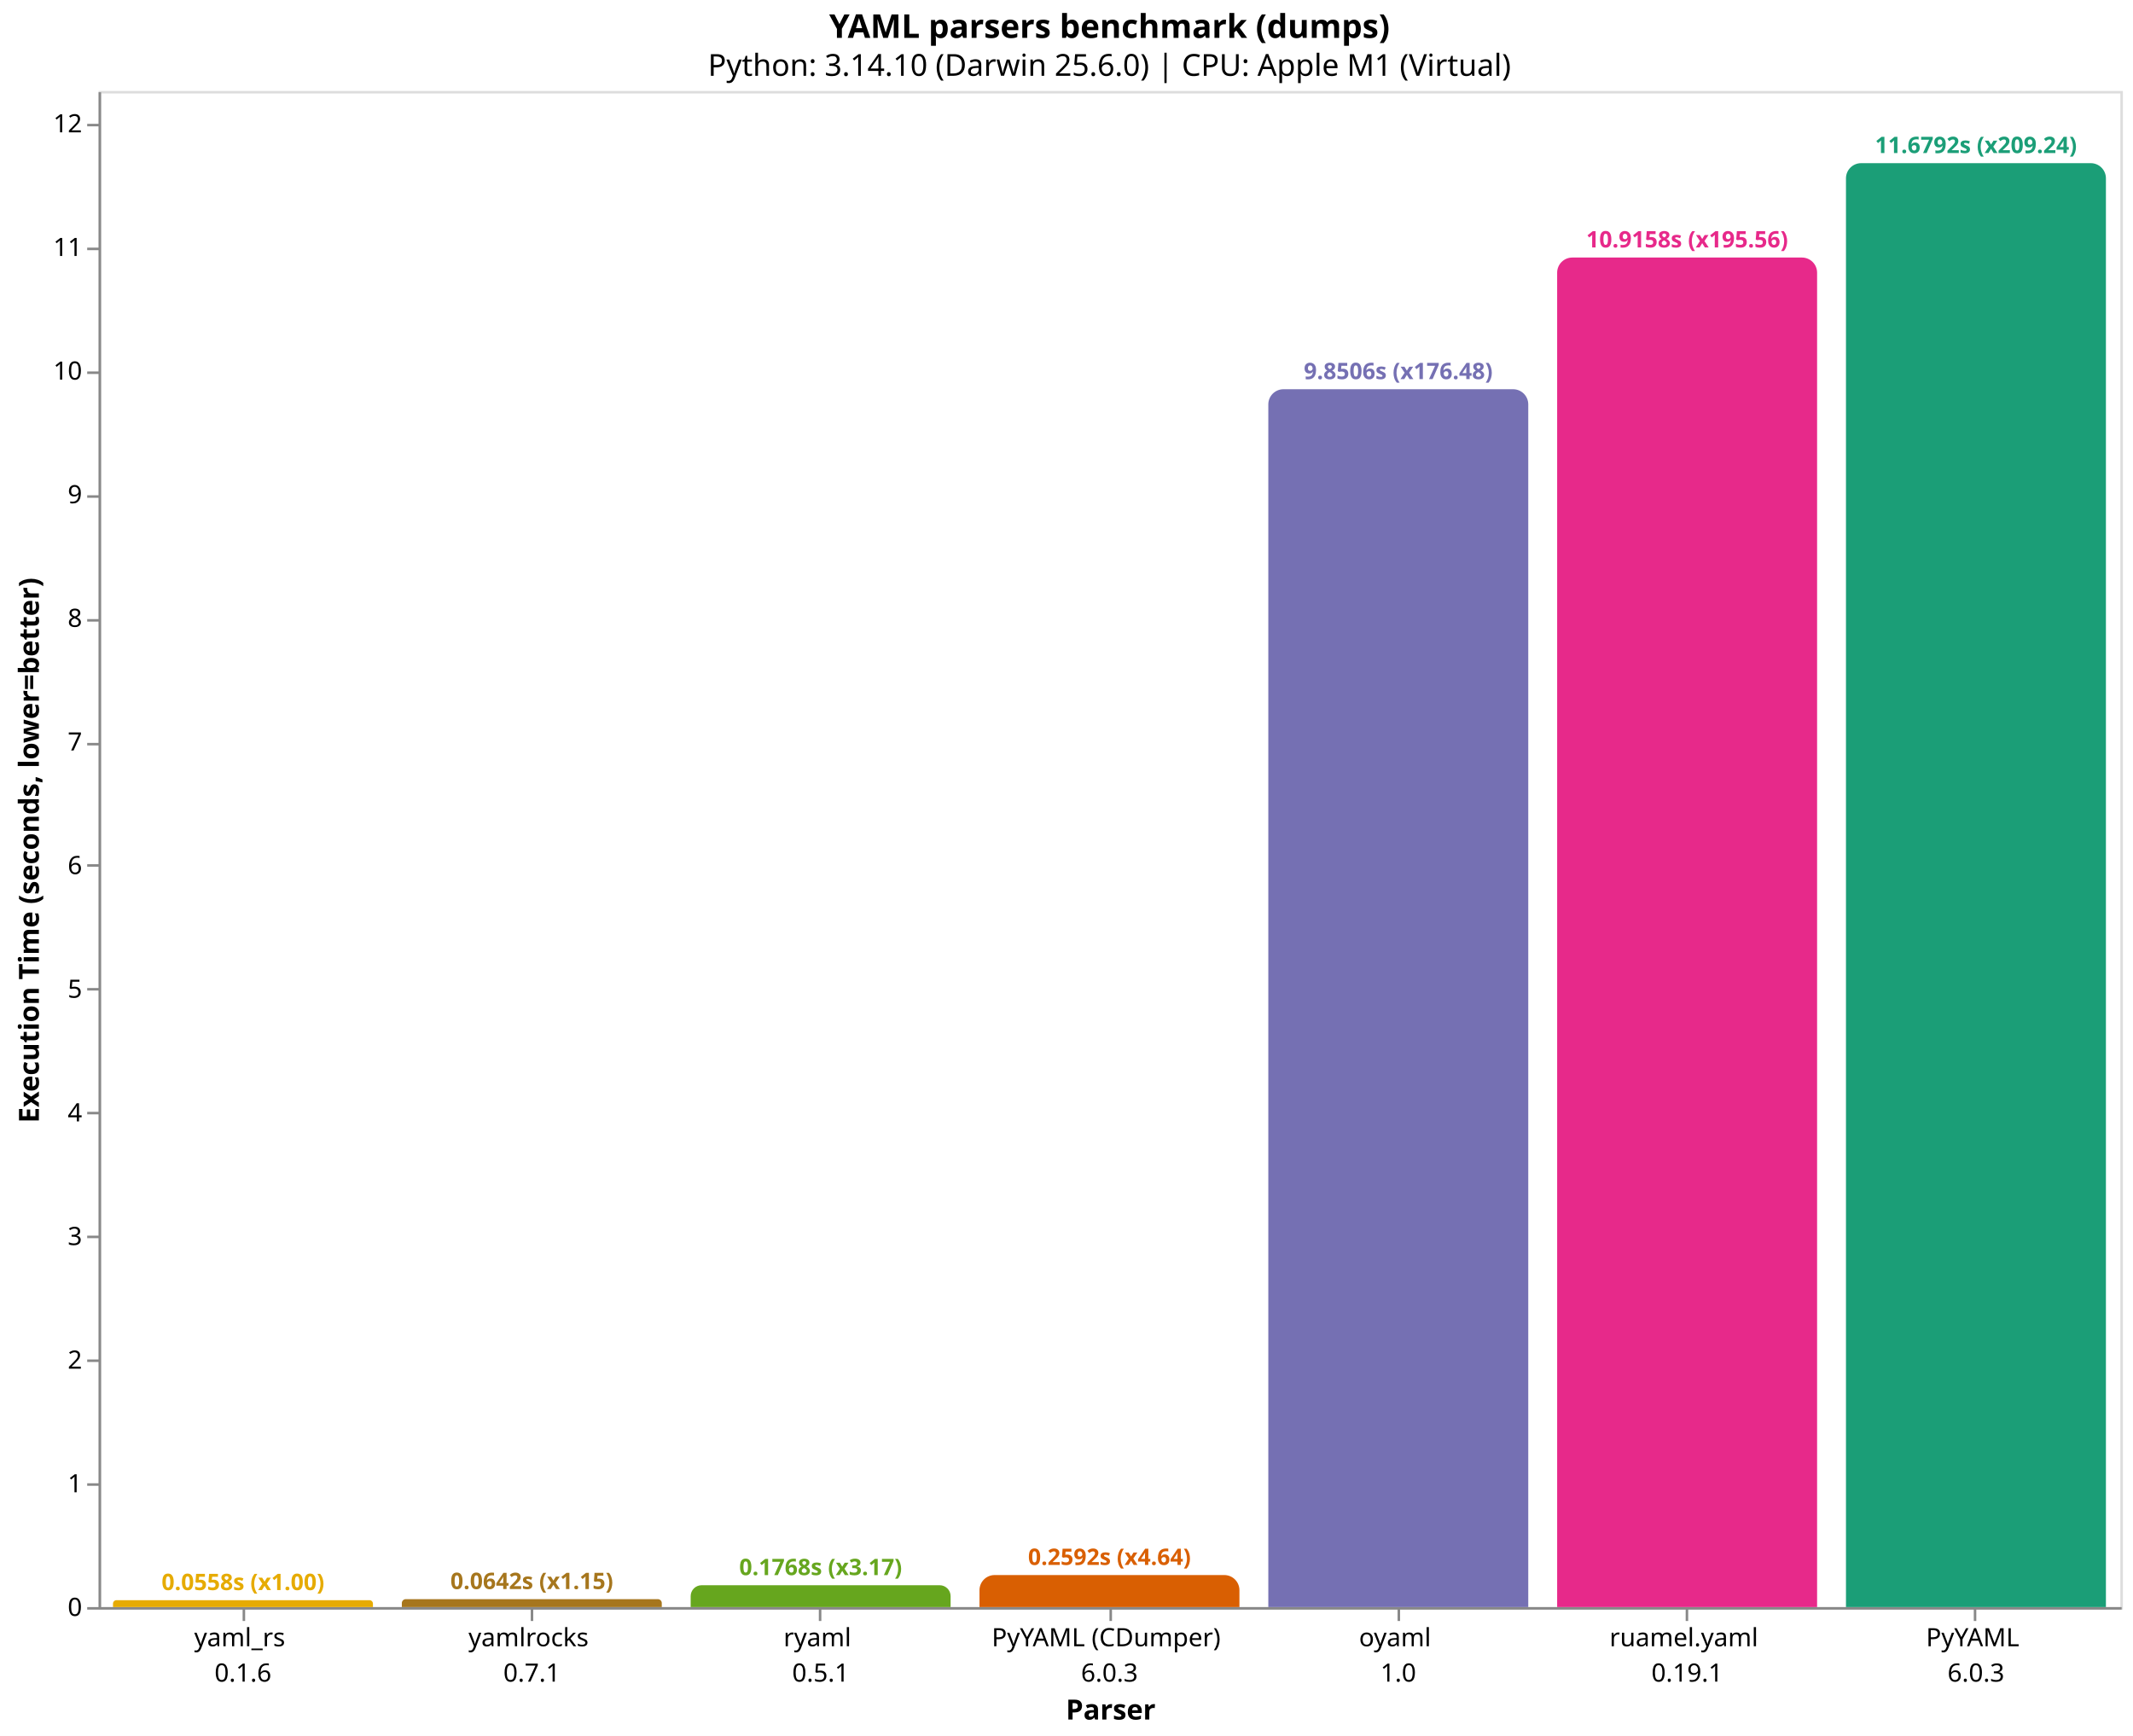
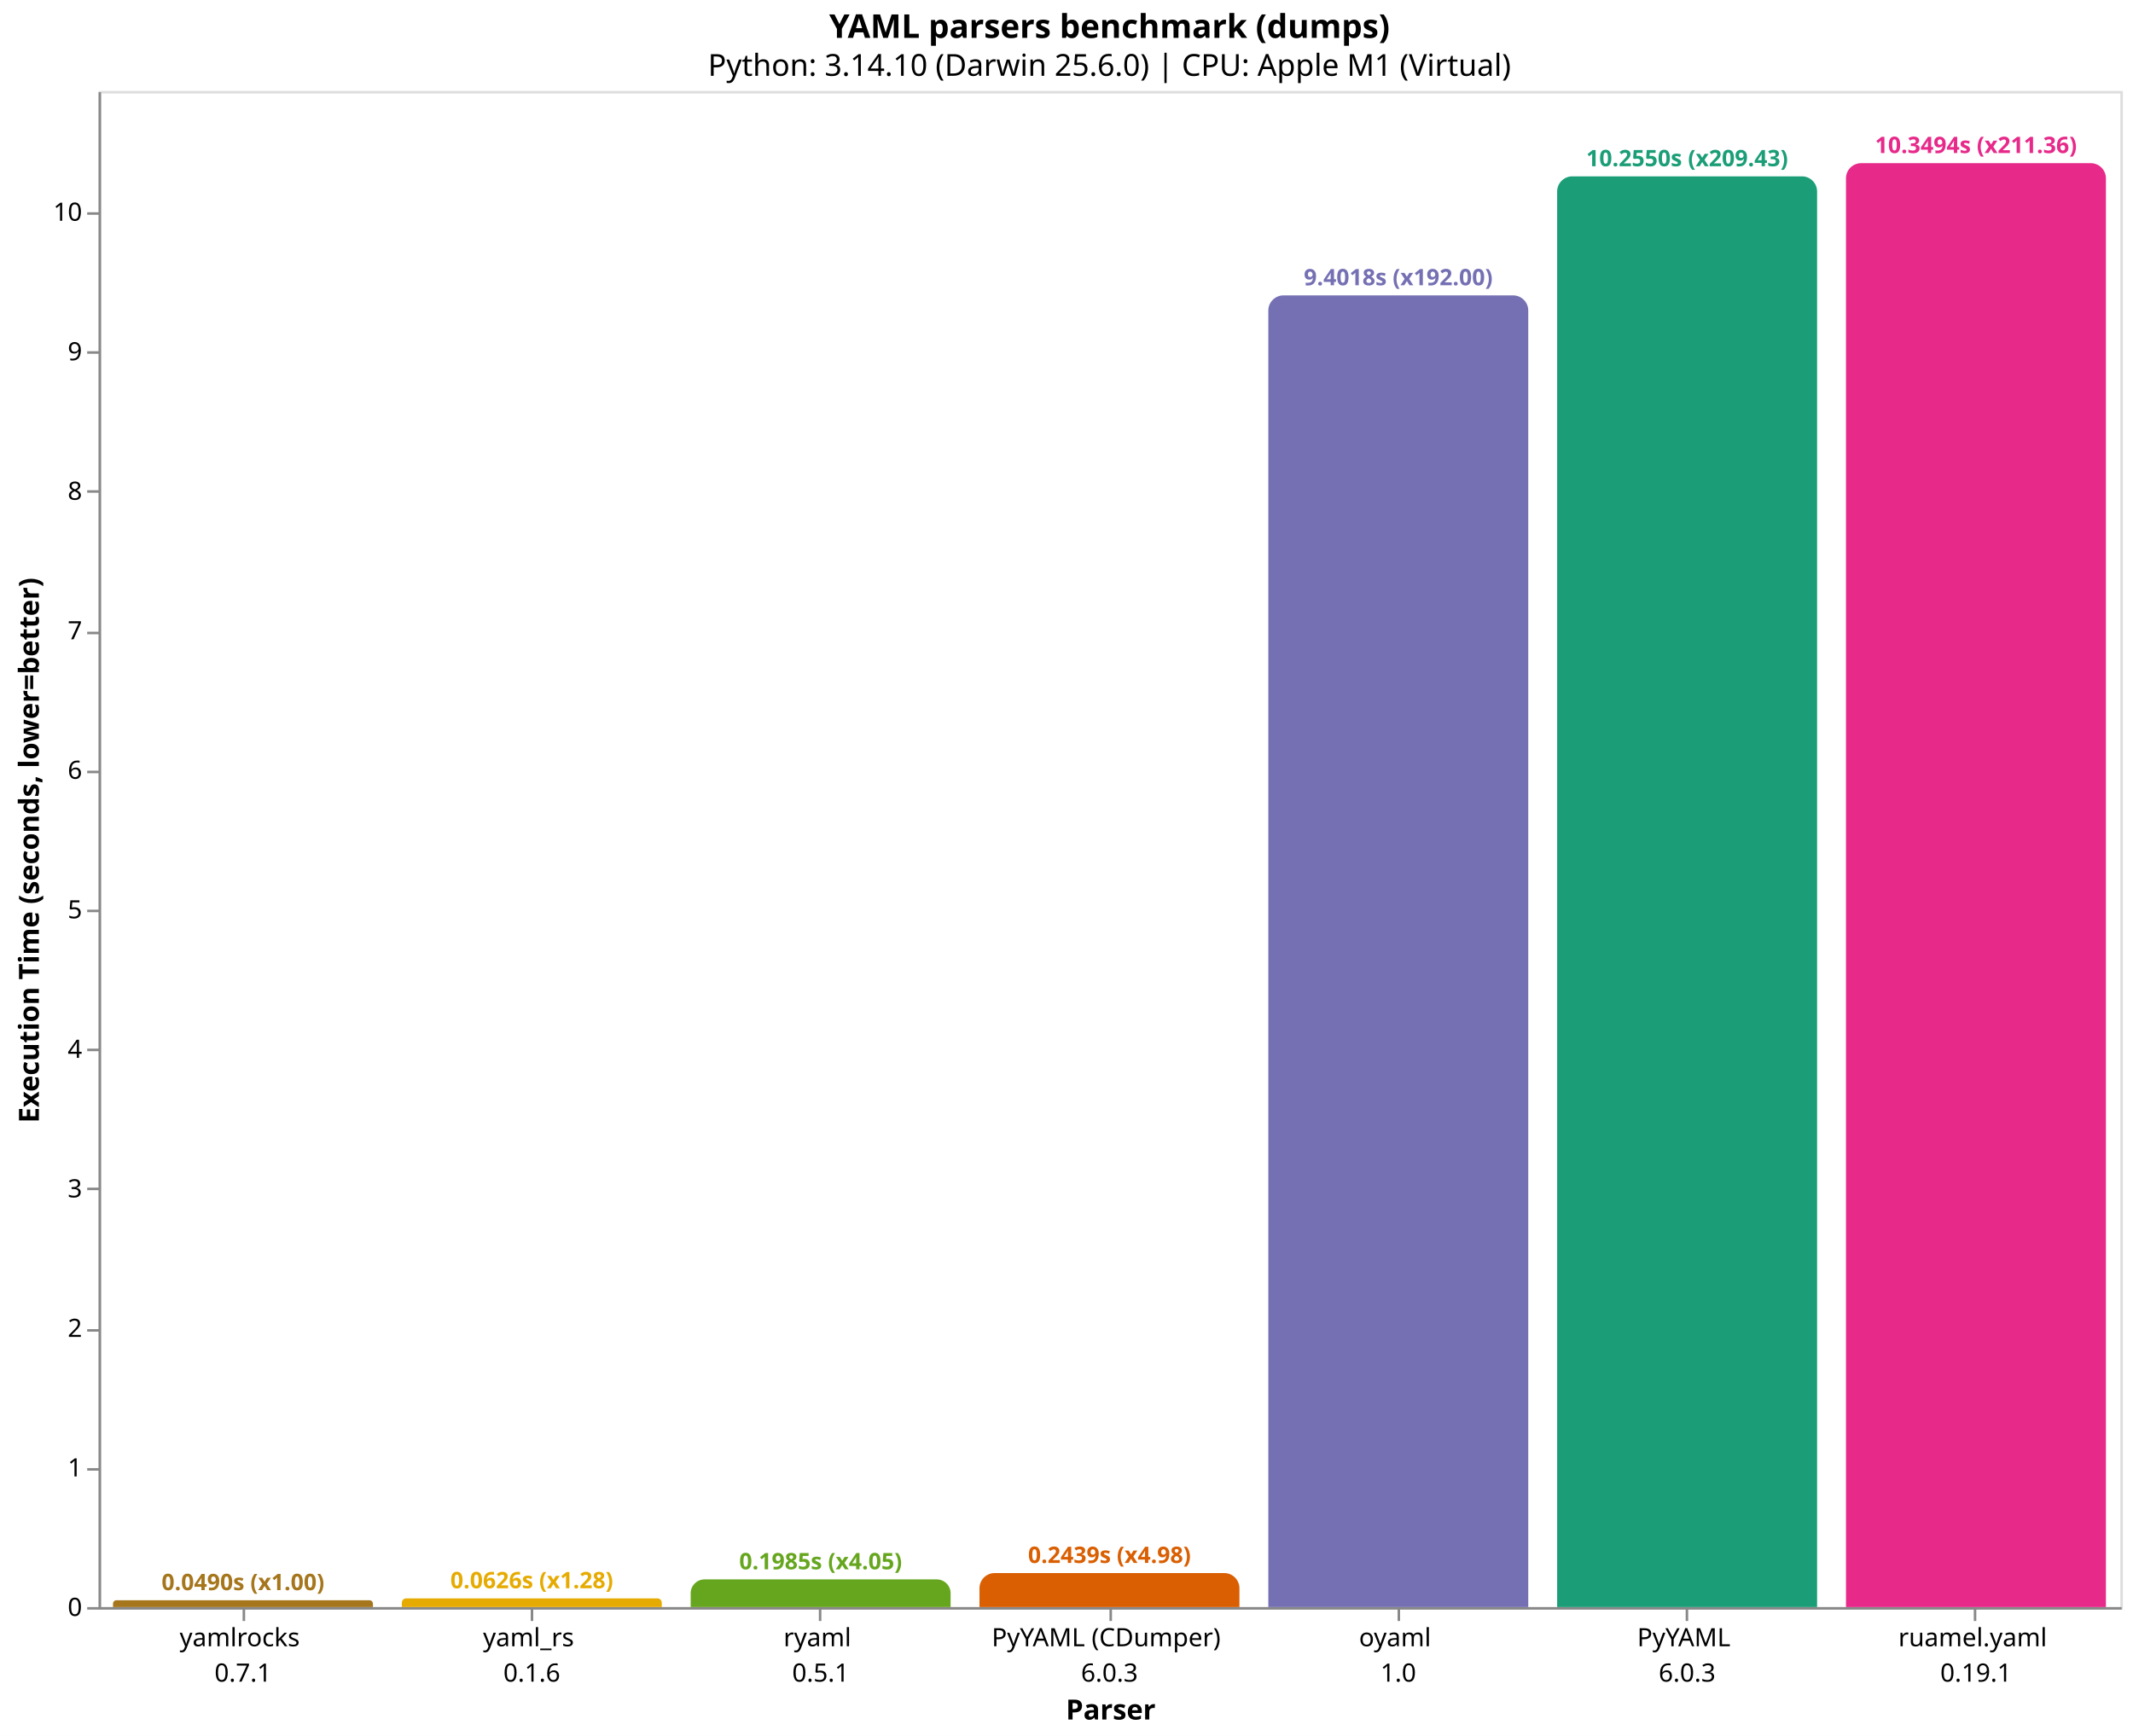
<svg xmlns="http://www.w3.org/2000/svg" version="1.1" class="marks" width="844" height="687" viewBox="0 0 844 687">
  <rect width="844" height="687" fill="white" />
  <g fill="none" stroke-miterlimit="10" transform="translate(39,36)">
    <g class="mark-group role-frame root" role="graphics-object" aria-roledescription="group mark container">
      <g transform="translate(0,0)">
        <path class="background" aria-hidden="true" d="M0.5,0.5h800v600h-800Z" stroke="#ddd" />
        <g>
-           <g class="mark-group role-axis" role="graphics-symbol" aria-roledescription="axis" aria-label="X-axis titled 'Parser' for a discrete scale with 7 values: yaml_rs&#10;0.1.6, yamlrocks&#10;0.7.1, ryaml&#10;0.5.1, PyYAML (CDumper)&#10;6.0.3, oyaml&#10;1.0, ruamel.yaml&#10;0.19.1, PyYAML&#10;6.0.3">
+           <g class="mark-group role-axis" role="graphics-symbol" aria-roledescription="axis" aria-label="X-axis titled 'Parser' for a discrete scale with 7 values: yamlrocks&#10;0.7.1, yaml_rs&#10;0.1.6, ryaml&#10;0.5.1, PyYAML (CDumper)&#10;6.0.3, oyaml&#10;1.0, PyYAML&#10;6.0.3, ruamel.yaml&#10;0.19.1">
            <g transform="translate(0.5,600.5)">
              <path class="background" aria-hidden="true" d="M0,0h0v0h0Z" pointer-events="none" />
              <g>
                <g class="mark-rule role-axis-tick" pointer-events="none">
                  <line transform="translate(57,0)" x2="0" y2="5" stroke="#888" stroke-width="1" opacity="1" />
                  <line transform="translate(171,0)" x2="0" y2="5" stroke="#888" stroke-width="1" opacity="1" />
                  <line transform="translate(285,0)" x2="0" y2="5" stroke="#888" stroke-width="1" opacity="1" />
                  <line transform="translate(400,0)" x2="0" y2="5" stroke="#888" stroke-width="1" opacity="1" />
                  <line transform="translate(514,0)" x2="0" y2="5" stroke="#888" stroke-width="1" opacity="1" />
                  <line transform="translate(628,0)" x2="0" y2="5" stroke="#888" stroke-width="1" opacity="1" />
                  <line transform="translate(742,0)" x2="0" y2="5" stroke="#888" stroke-width="1" opacity="1" />
                </g>
                <g class="mark-text role-axis-label" pointer-events="none">
                  <text text-anchor="middle" transform="translate(56.64286,15)" font-family="sans-serif" font-size="10px" fill="#000" opacity="1">
+                     <tspan>yamlrocks</tspan>
+                     <tspan x="0" dy="14">0.7.1</tspan>
+                   </text>
+                   <text text-anchor="middle" transform="translate(170.9286,15)" font-family="sans-serif" font-size="10px" fill="#000" opacity="1">
                    <tspan>yaml_rs</tspan>
                    <tspan x="0" dy="14">0.1.6</tspan>
-                   </text>
-                   <text text-anchor="middle" transform="translate(170.9286,15)" font-family="sans-serif" font-size="10px" fill="#000" opacity="1">
-                     <tspan>yamlrocks</tspan>
-                     <tspan x="0" dy="14">0.7.1</tspan>
                  </text>
                  <text text-anchor="middle" transform="translate(285.2143,15)" font-family="sans-serif" font-size="10px" fill="#000" opacity="1">
                    <tspan>ryaml</tspan>
                    <tspan x="0" dy="14">0.5.1</tspan>
                  </text>
                  <text text-anchor="middle" transform="translate(399.5,15)" font-family="sans-serif" font-size="10px" fill="#000" opacity="1">
                    <tspan>PyYAML (CDumper)</tspan>
                    <tspan x="0" dy="14">6.0.3</tspan>
                  </text>
                  <text text-anchor="middle" transform="translate(513.7857,15)" font-family="sans-serif" font-size="10px" fill="#000" opacity="1">
                    <tspan>oyaml</tspan>
                    <tspan x="0" dy="14">1.0</tspan>
                  </text>
                  <text text-anchor="middle" transform="translate(628.0714,15)" font-family="sans-serif" font-size="10px" fill="#000" opacity="1">
+                     <tspan>PyYAML</tspan>
+                     <tspan x="0" dy="14">6.0.3</tspan>
+                   </text>
+                   <text text-anchor="middle" transform="translate(742.3571,15)" font-family="sans-serif" font-size="10px" fill="#000" opacity="1">
                    <tspan>ruamel.yaml</tspan>
                    <tspan x="0" dy="14">0.19.1</tspan>
                  </text>
-                   <text text-anchor="middle" transform="translate(742.3571,15)" font-family="sans-serif" font-size="10px" fill="#000" opacity="1">
-                     <tspan>PyYAML</tspan>
-                     <tspan x="0" dy="14">6.0.3</tspan>
-                   </text>
                </g>
                <g class="mark-rule role-axis-domain" pointer-events="none">
                  <line transform="translate(0,0)" x2="800" y2="0" stroke="#888" stroke-width="1" opacity="1" />
                </g>
                <g class="mark-text role-axis-title" pointer-events="none">
                  <text text-anchor="middle" transform="translate(400,44)" font-family="sans-serif" font-size="11px" font-weight="bold" fill="#000" opacity="1">Parser</text>
                </g>
              </g>
              <path class="foreground" aria-hidden="true" d="" pointer-events="none" display="none" />
            </g>
          </g>
-           <g class="mark-group role-axis" role="graphics-symbol" aria-roledescription="axis" aria-label="Y-axis titled 'Execution Time (seconds, lower=better)' for a linear scale with values from 0 to 12">
+           <g class="mark-group role-axis" role="graphics-symbol" aria-roledescription="axis" aria-label="Y-axis titled 'Execution Time (seconds, lower=better)' for a linear scale with values from 0 to 11">
            <g transform="translate(0.5,0.5)">
              <path class="background" aria-hidden="true" d="M0,0h0v0h0Z" pointer-events="none" />
              <g>
                <g class="mark-rule role-axis-tick" pointer-events="none">
                  <line transform="translate(0,600)" x2="-5" y2="0" stroke="#888" stroke-width="1" opacity="1" />
-                   <line transform="translate(0,551)" x2="-5" y2="0" stroke="#888" stroke-width="1" opacity="1" />
-                   <line transform="translate(0,502)" x2="-5" y2="0" stroke="#888" stroke-width="1" opacity="1" />
-                   <line transform="translate(0,453)" x2="-5" y2="0" stroke="#888" stroke-width="1" opacity="1" />
-                   <line transform="translate(0,404)" x2="-5" y2="0" stroke="#888" stroke-width="1" opacity="1" />
-                   <line transform="translate(0,355)" x2="-5" y2="0" stroke="#888" stroke-width="1" opacity="1" />
-                   <line transform="translate(0,306)" x2="-5" y2="0" stroke="#888" stroke-width="1" opacity="1" />
-                   <line transform="translate(0,258)" x2="-5" y2="0" stroke="#888" stroke-width="1" opacity="1" />
-                   <line transform="translate(0,209)" x2="-5" y2="0" stroke="#888" stroke-width="1" opacity="1" />
-                   <line transform="translate(0,160)" x2="-5" y2="0" stroke="#888" stroke-width="1" opacity="1" />
-                   <line transform="translate(0,111)" x2="-5" y2="0" stroke="#888" stroke-width="1" opacity="1" />
-                   <line transform="translate(0,62)" x2="-5" y2="0" stroke="#888" stroke-width="1" opacity="1" />
-                   <line transform="translate(0,13)" x2="-5" y2="0" stroke="#888" stroke-width="1" opacity="1" />
+                   <line transform="translate(0,545)" x2="-5" y2="0" stroke="#888" stroke-width="1" opacity="1" />
+                   <line transform="translate(0,490)" x2="-5" y2="0" stroke="#888" stroke-width="1" opacity="1" />
+                   <line transform="translate(0,434)" x2="-5" y2="0" stroke="#888" stroke-width="1" opacity="1" />
+                   <line transform="translate(0,379)" x2="-5" y2="0" stroke="#888" stroke-width="1" opacity="1" />
+                   <line transform="translate(0,324)" x2="-5" y2="0" stroke="#888" stroke-width="1" opacity="1" />
+                   <line transform="translate(0,269)" x2="-5" y2="0" stroke="#888" stroke-width="1" opacity="1" />
+                   <line transform="translate(0,214)" x2="-5" y2="0" stroke="#888" stroke-width="1" opacity="1" />
+                   <line transform="translate(0,158)" x2="-5" y2="0" stroke="#888" stroke-width="1" opacity="1" />
+                   <line transform="translate(0,103)" x2="-5" y2="0" stroke="#888" stroke-width="1" opacity="1" />
+                   <line transform="translate(0,48)" x2="-5" y2="0" stroke="#888" stroke-width="1" opacity="1" />
                </g>
                <g class="mark-text role-axis-label" pointer-events="none">
                  <text text-anchor="end" transform="translate(-7,603)" font-family="sans-serif" font-size="10px" fill="#000" opacity="1">0</text>
-                   <text text-anchor="end" transform="translate(-7,554.0728)" font-family="sans-serif" font-size="10px" fill="#000" opacity="1">1</text>
-                   <text text-anchor="end" transform="translate(-7,505.1456)" font-family="sans-serif" font-size="10px" fill="#000" opacity="1">2</text>
-                   <text text-anchor="end" transform="translate(-7,456.2184)" font-family="sans-serif" font-size="10px" fill="#000" opacity="1">3</text>
-                   <text text-anchor="end" transform="translate(-7,407.2912)" font-family="sans-serif" font-size="10px" fill="#000" opacity="1">4</text>
-                   <text text-anchor="end" transform="translate(-7,358.364)" font-family="sans-serif" font-size="10px" fill="#000" opacity="1">5</text>
-                   <text text-anchor="end" transform="translate(-7,309.4368)" font-family="sans-serif" font-size="10px" fill="#000" opacity="1">6</text>
-                   <text text-anchor="end" transform="translate(-7,260.5095)" font-family="sans-serif" font-size="10px" fill="#000" opacity="1">7</text>
-                   <text text-anchor="end" transform="translate(-7,211.5823)" font-family="sans-serif" font-size="10px" fill="#000" opacity="1">8</text>
-                   <text text-anchor="end" transform="translate(-7,162.6551)" font-family="sans-serif" font-size="10px" fill="#000" opacity="1">9</text>
-                   <text text-anchor="end" transform="translate(-7,113.7279)" font-family="sans-serif" font-size="10px" fill="#000" opacity="1">10</text>
-                   <text text-anchor="end" transform="translate(-7,64.80071)" font-family="sans-serif" font-size="10px" fill="#000" opacity="1">11</text>
-                   <text text-anchor="end" transform="translate(-7,15.8735)" font-family="sans-serif" font-size="10px" fill="#000" opacity="1">12</text>
+                   <text text-anchor="end" transform="translate(-7,547.7866)" font-family="sans-serif" font-size="10px" fill="#000" opacity="1">1</text>
+                   <text text-anchor="end" transform="translate(-7,492.5731)" font-family="sans-serif" font-size="10px" fill="#000" opacity="1">2</text>
+                   <text text-anchor="end" transform="translate(-7,437.3597)" font-family="sans-serif" font-size="10px" fill="#000" opacity="1">3</text>
+                   <text text-anchor="end" transform="translate(-7,382.1462)" font-family="sans-serif" font-size="10px" fill="#000" opacity="1">4</text>
+                   <text text-anchor="end" transform="translate(-7,326.9328)" font-family="sans-serif" font-size="10px" fill="#000" opacity="1">5</text>
+                   <text text-anchor="end" transform="translate(-7,271.7193)" font-family="sans-serif" font-size="10px" fill="#000" opacity="1">6</text>
+                   <text text-anchor="end" transform="translate(-7,216.5059)" font-family="sans-serif" font-size="10px" fill="#000" opacity="1">7</text>
+                   <text text-anchor="end" transform="translate(-7,161.2924)" font-family="sans-serif" font-size="10px" fill="#000" opacity="1">8</text>
+                   <text text-anchor="end" transform="translate(-7,106.079)" font-family="sans-serif" font-size="10px" fill="#000" opacity="1">9</text>
+                   <text text-anchor="end" transform="translate(-7,50.86555)" font-family="sans-serif" font-size="10px" fill="#000" opacity="1">10</text>
                </g>
                <g class="mark-rule role-axis-domain" pointer-events="none">
                  <line transform="translate(0,600)" x2="0" y2="-600" stroke="#888" stroke-width="1" opacity="1" />
                </g>
                <g class="mark-text role-axis-title" pointer-events="none">
                  <text text-anchor="middle" transform="translate(-22.12305,300) rotate(-90) translate(0,-2)" font-family="sans-serif" font-size="11px" font-weight="bold" fill="#000" opacity="1">Execution Time (seconds, lower=better)</text>
                </g>
              </g>
              <path class="foreground" aria-hidden="true" d="" pointer-events="none" display="none" />
            </g>
          </g>
          <g class="mark-group role-scope" role="graphics-object" aria-roledescription="group mark container">
-             <g transform="translate(5.714286,597.269)">
-               <path class="background" aria-hidden="true" d="M1.366,0L101.492,0C102.245,0,102.857,0.612,102.857,1.366L102.857,2.731C102.857,2.731,102.857,2.731,102.857,2.731L0,2.731C0,2.731,0,2.731,0,2.731L0,1.366C0,0.612,0.612,0,1.366,0Z" />
+             <g transform="translate(5.714286,597.2964)">
+               <path class="background" aria-hidden="true" d="M1.352,0L101.505,0C102.251,0,102.857,0.606,102.857,1.352L102.857,2.704C102.857,2.704,102.857,2.704,102.857,2.704L0,2.704C0,2.704,0,2.704,0,2.704L0,1.352C0,0.606,0.606,0,1.352,0Z" />
              <g clip-path="url(#clip9)">
                <g class="mark-group role-scope" role="graphics-object" aria-roledescription="group mark container">
-                   <g transform="translate(0,-597.269)">
-                     <path class="background" aria-hidden="true" d="M0,0h102.857v0h-102.857Z" />
-                     <g>
-                       <g class="mark-rect role-mark layer_0_marks" role="graphics-object" aria-roledescription="rect mark container">
-                         <path aria-label="Parser: yaml_rs&#10;0.1.6; Execution Time (seconds, lower=better): 0.055818; parser: yaml_rs; Execution Time (s): 0.0558; Slowdown: 1.00" role="graphics-symbol" aria-roledescription="bar" d="M0,597.269h102.857v2.731h-102.857Z" fill="#e6ab02" />
-                       </g>
-                     </g>
-                     <path class="foreground" aria-hidden="true" d="" display="none" />
-                   </g>
-                 </g>
-               </g>
-               <path class="foreground" aria-hidden="true" d="" display="none" />
-             </g>
-             <g transform="translate(120,596.8572)">
-               <path class="background" aria-hidden="true" d="M1.571,0L101.286,0C102.153,0,102.857,0.704,102.857,1.571L102.857,3.143C102.857,3.143,102.857,3.143,102.857,3.143L0,3.143C0,3.143,0,3.143,0,3.143L0,1.571C0,0.704,0.704,0,1.571,0Z" />
+                   <g transform="translate(0,-597.2964)">
+                     <path class="background" aria-hidden="true" d="M0,0h102.857v0h-102.857Z" />
+                     <g>
+                       <g class="mark-rect role-mark layer_0_marks" role="graphics-object" aria-roledescription="rect mark container">
+                         <path aria-label="Parser: yamlrocks&#10;0.7.1; Execution Time (seconds, lower=better): 0.0489666943333; parser: yamlrocks; Execution Time (s): 0.0490; Slowdown: 1.00" role="graphics-symbol" aria-roledescription="bar" d="M0,597.296h102.857v2.704h-102.857Z" fill="#a6761d" />
+                       </g>
+                     </g>
+                     <path class="foreground" aria-hidden="true" d="" display="none" />
+                   </g>
+                 </g>
+               </g>
+               <path class="foreground" aria-hidden="true" d="" display="none" />
+             </g>
+             <g transform="translate(120,596.5457)">
+               <path class="background" aria-hidden="true" d="M1.727,0L101.13,0C102.083,0,102.857,0.774,102.857,1.727L102.857,3.454C102.857,3.454,102.857,3.454,102.857,3.454L0,3.454C0,3.454,0,3.454,0,3.454L0,1.727C0,0.774,0.774,0,1.727,0Z" />
              <g clip-path="url(#clip10)">
                <g class="mark-group role-scope" role="graphics-object" aria-roledescription="group mark container">
-                   <g transform="translate(0,-596.8572)">
-                     <path class="background" aria-hidden="true" d="M0,0h102.857v0h-102.857Z" />
-                     <g>
-                       <g class="mark-rect role-mark layer_0_marks" role="graphics-object" aria-roledescription="rect mark container">
-                         <path aria-label="Parser: yamlrocks&#10;0.7.1; Execution Time (seconds, lower=better): 0.0642337636667; parser: yamlrocks; Execution Time (s): 0.0642; Slowdown: 1.15" role="graphics-symbol" aria-roledescription="bar" d="M0,596.857h102.857v3.143h-102.857Z" fill="#a6761d" />
-                       </g>
-                     </g>
-                     <path class="foreground" aria-hidden="true" d="" display="none" />
-                   </g>
-                 </g>
-               </g>
-               <path class="foreground" aria-hidden="true" d="" display="none" />
-             </g>
-             <g transform="translate(234.2857,591.3489)">
-               <path class="background" aria-hidden="true" d="M4.326,0L98.532,0C100.919,0,102.857,1.938,102.857,4.326L102.857,8.651C102.857,8.651,102.857,8.651,102.857,8.651L0,8.651C0,8.651,0,8.651,0,8.651L0,4.326C0,1.938,1.938,0,4.326,0Z" />
+                   <g transform="translate(0,-596.5457)">
+                     <path class="background" aria-hidden="true" d="M0,0h102.857v0h-102.857Z" />
+                     <g>
+                       <g class="mark-rect role-mark layer_0_marks" role="graphics-object" aria-roledescription="rect mark container">
+                         <path aria-label="Parser: yaml_rs&#10;0.1.6; Execution Time (seconds, lower=better): 0.0625625413333; parser: yaml_rs; Execution Time (s): 0.0626; Slowdown: 1.28" role="graphics-symbol" aria-roledescription="bar" d="M0,596.546h102.857v3.454h-102.857Z" fill="#e6ab02" />
+                       </g>
+                     </g>
+                     <path class="foreground" aria-hidden="true" d="" display="none" />
+                   </g>
+                 </g>
+               </g>
+               <path class="foreground" aria-hidden="true" d="" display="none" />
+             </g>
+             <g transform="translate(234.2857,589.0399)">
+               <path class="background" aria-hidden="true" d="M5.48,0L97.377,0C100.402,0,102.857,2.456,102.857,5.48L102.857,10.96C102.857,10.96,102.857,10.96,102.857,10.96L0,10.96C0,10.96,0,10.96,0,10.96L0,5.48C0,2.456,2.456,0,5.48,0Z" />
              <g clip-path="url(#clip11)">
                <g class="mark-group role-scope" role="graphics-object" aria-roledescription="group mark container">
-                   <g transform="translate(0,-591.3489)">
-                     <path class="background" aria-hidden="true" d="M0,0h102.857v0h-102.857Z" />
-                     <g>
-                       <g class="mark-rect role-mark layer_0_marks" role="graphics-object" aria-roledescription="rect mark container">
-                         <path aria-label="Parser: ryaml&#10;0.5.1; Execution Time (seconds, lower=better): 0.176815180667; parser: ryaml; Execution Time (s): 0.1768; Slowdown: 3.17" role="graphics-symbol" aria-roledescription="bar" d="M0,591.349h102.857v8.651h-102.857Z" fill="#66a61e" />
-                       </g>
-                     </g>
-                     <path class="foreground" aria-hidden="true" d="" display="none" />
-                   </g>
-                 </g>
-               </g>
-               <path class="foreground" aria-hidden="true" d="" display="none" />
-             </g>
-             <g transform="translate(348.5714,587.3202)">
-               <path class="background" aria-hidden="true" d="M6,0L96.857,0C100.169,0,102.857,2.689,102.857,6L102.857,12.68C102.857,12.68,102.857,12.68,102.857,12.68L0,12.68C0,12.68,0,12.68,0,12.68L0,6C0,2.689,2.689,0,6,0Z" />
+                   <g transform="translate(0,-589.0399)">
+                     <path class="background" aria-hidden="true" d="M0,0h102.857v0h-102.857Z" />
+                     <g>
+                       <g class="mark-rect role-mark layer_0_marks" role="graphics-object" aria-roledescription="rect mark container">
+                         <path aria-label="Parser: ryaml&#10;0.5.1; Execution Time (seconds, lower=better): 0.198504069667; parser: ryaml; Execution Time (s): 0.1985; Slowdown: 4.05" role="graphics-symbol" aria-roledescription="bar" d="M0,589.04h102.857v10.96h-102.857Z" fill="#66a61e" />
+                       </g>
+                     </g>
+                     <path class="foreground" aria-hidden="true" d="" display="none" />
+                   </g>
+                 </g>
+               </g>
+               <path class="foreground" aria-hidden="true" d="" display="none" />
+             </g>
+             <g transform="translate(348.5714,586.5359)">
+               <path class="background" aria-hidden="true" d="M6,0L96.857,0C100.169,0,102.857,2.689,102.857,6L102.857,13.464C102.857,13.464,102.857,13.464,102.857,13.464L0,13.464C0,13.464,0,13.464,0,13.464L0,6C0,2.689,2.689,0,6,0Z" />
              <g clip-path="url(#clip12)">
                <g class="mark-group role-scope" role="graphics-object" aria-roledescription="group mark container">
-                   <g transform="translate(0,-587.3202)">
-                     <path class="background" aria-hidden="true" d="M0,0h102.857v0h-102.857Z" />
-                     <g>
-                       <g class="mark-rect role-mark layer_0_marks" role="graphics-object" aria-roledescription="rect mark container">
-                         <path aria-label="Parser: PyYAML (CDumper)&#10;6.0.3; Execution Time (seconds, lower=better): 0.259157319667; parser: PyYAML (CDumper); Execution Time (s): 0.2592; Slowdown: 4.64" role="graphics-symbol" aria-roledescription="bar" d="M0,587.32h102.857v12.68h-102.857Z" fill="#d95f02" />
-                       </g>
-                     </g>
-                     <path class="foreground" aria-hidden="true" d="" display="none" />
-                   </g>
-                 </g>
-               </g>
-               <path class="foreground" aria-hidden="true" d="" display="none" />
-             </g>
-             <g transform="translate(462.8571,118.0359)">
-               <path class="background" aria-hidden="true" d="M6,0L96.857,0C100.169,0,102.857,2.689,102.857,6L102.857,481.964C102.857,481.964,102.857,481.964,102.857,481.964L0,481.964C0,481.964,0,481.964,0,481.964L0,6C0,2.689,2.689,0,6,0Z" />
+                   <g transform="translate(0,-586.5359)">
+                     <path class="background" aria-hidden="true" d="M0,0h102.857v0h-102.857Z" />
+                     <g>
+                       <g class="mark-rect role-mark layer_0_marks" role="graphics-object" aria-roledescription="rect mark container">
+                         <path aria-label="Parser: PyYAML (CDumper)&#10;6.0.3; Execution Time (seconds, lower=better): 0.243855055333; parser: PyYAML (CDumper); Execution Time (s): 0.2439; Slowdown: 4.98" role="graphics-symbol" aria-roledescription="bar" d="M0,586.536h102.857v13.464h-102.857Z" fill="#d95f02" />
+                       </g>
+                     </g>
+                     <path class="foreground" aria-hidden="true" d="" display="none" />
+                   </g>
+                 </g>
+               </g>
+               <path class="foreground" aria-hidden="true" d="" display="none" />
+             </g>
+             <g transform="translate(462.8571,80.89648)">
+               <path class="background" aria-hidden="true" d="M6,0L96.857,0C100.169,0,102.857,2.689,102.857,6L102.857,519.104C102.857,519.104,102.857,519.104,102.857,519.104L0,519.104C0,519.104,0,519.104,0,519.104L0,6C0,2.689,2.689,0,6,0Z" />
              <g clip-path="url(#clip13)">
                <g class="mark-group role-scope" role="graphics-object" aria-roledescription="group mark container">
-                   <g transform="translate(0,-118.0359)">
-                     <path class="background" aria-hidden="true" d="M0,0h102.857v0h-102.857Z" />
-                     <g>
-                       <g class="mark-rect role-mark layer_0_marks" role="graphics-object" aria-roledescription="rect mark container">
-                         <path aria-label="Parser: oyaml&#10;1.0; Execution Time (seconds, lower=better): 9.850636472; parser: oyaml; Execution Time (s): 9.8506; Slowdown: 176.48" role="graphics-symbol" aria-roledescription="bar" d="M0,118.036h102.857v481.964h-102.857Z" fill="#7570b3" />
-                       </g>
-                     </g>
-                     <path class="foreground" aria-hidden="true" d="" display="none" />
-                   </g>
-                 </g>
-               </g>
-               <path class="foreground" aria-hidden="true" d="" display="none" />
-             </g>
-             <g transform="translate(577.1429,65.91966)">
-               <path class="background" aria-hidden="true" d="M6,0L96.857,0C100.169,0,102.857,2.689,102.857,6L102.857,534.08C102.857,534.08,102.857,534.08,102.857,534.08L0,534.08C0,534.08,0,534.08,0,534.08L0,6C0,2.689,2.689,0,6,0Z" />
+                   <g transform="translate(0,-80.89648)">
+                     <path class="background" aria-hidden="true" d="M0,0h102.857v0h-102.857Z" />
+                     <g>
+                       <g class="mark-rect role-mark layer_0_marks" role="graphics-object" aria-roledescription="rect mark container">
+                         <path aria-label="Parser: oyaml&#10;1.0; Execution Time (seconds, lower=better): 9.40175943067; parser: oyaml; Execution Time (s): 9.4018; Slowdown: 192.00" role="graphics-symbol" aria-roledescription="bar" d="M0,80.896h102.857v519.104h-102.857Z" fill="#7570b3" />
+                       </g>
+                     </g>
+                     <path class="foreground" aria-hidden="true" d="" display="none" />
+                   </g>
+                 </g>
+               </g>
+               <path class="foreground" aria-hidden="true" d="" display="none" />
+             </g>
+             <g transform="translate(577.1429,33.78423)">
+               <path class="background" aria-hidden="true" d="M6,0L96.857,0C100.169,0,102.857,2.689,102.857,6L102.857,566.216C102.857,566.216,102.857,566.216,102.857,566.216L0,566.216C0,566.216,0,566.216,0,566.216L0,6C0,2.689,2.689,0,6,0Z" />
              <g clip-path="url(#clip14)">
                <g class="mark-group role-scope" role="graphics-object" aria-roledescription="group mark container">
-                   <g transform="translate(0,-65.91966)">
-                     <path class="background" aria-hidden="true" d="M0,0h102.857v0h-102.857Z" />
-                     <g>
-                       <g class="mark-rect role-mark layer_0_marks" role="graphics-object" aria-roledescription="rect mark container">
-                         <path aria-label="Parser: ruamel.yaml&#10;0.19.1; Execution Time (seconds, lower=better): 10.9158147363; parser: ruamel.yaml; Execution Time (s): 10.9158; Slowdown: 195.56" role="graphics-symbol" aria-roledescription="bar" d="M0,65.92h102.857v534.08h-102.857Z" fill="#e7298a" />
+                   <g transform="translate(0,-33.78423)">
+                     <path class="background" aria-hidden="true" d="M0,0h102.857v0h-102.857Z" />
+                     <g>
+                       <g class="mark-rect role-mark layer_0_marks" role="graphics-object" aria-roledescription="rect mark container">
+                         <path aria-label="Parser: PyYAML&#10;6.0.3; Execution Time (seconds, lower=better): 10.255034264; parser: PyYAML; Execution Time (s): 10.2550; Slowdown: 209.43" role="graphics-symbol" aria-roledescription="bar" d="M0,33.784h102.857v566.216h-102.857Z" fill="#1b9e77" />
                      </g>
                    </g>
                    <path class="foreground" aria-hidden="true" d="" display="none" />
                  </g>
                </g>
              </g>
              <path class="foreground" aria-hidden="true" d="" display="none" />
            </g>
            <g transform="translate(691.4286,28.57143)">
              <path class="background" aria-hidden="true" d="M6,0L96.857,0C100.169,0,102.857,2.689,102.857,6L102.857,571.429C102.857,571.429,102.857,571.429,102.857,571.429L0,571.429C0,571.429,0,571.429,0,571.429L0,6C0,2.689,2.689,0,6,0Z" />
              <g clip-path="url(#clip15)">
                <g class="mark-group role-scope" role="graphics-object" aria-roledescription="group mark container">
                  <g transform="translate(0,-28.57143)">
                    <path class="background" aria-hidden="true" d="M0,0h102.857v0h-102.857Z" />
                    <g>
                      <g class="mark-rect role-mark layer_0_marks" role="graphics-object" aria-roledescription="rect mark container">
-                         <path aria-label="Parser: PyYAML&#10;6.0.3; Execution Time (seconds, lower=better): 11.679157486; parser: PyYAML; Execution Time (s): 11.6792; Slowdown: 209.24" role="graphics-symbol" aria-roledescription="bar" d="M0,28.571h102.857v571.429h-102.857Z" fill="#1b9e77" />
+                         <path aria-label="Parser: ruamel.yaml&#10;0.19.1; Execution Time (seconds, lower=better): 10.3494461387; parser: ruamel.yaml; Execution Time (s): 10.3494; Slowdown: 211.36" role="graphics-symbol" aria-roledescription="bar" d="M0,28.571h102.857v571.429h-102.857Z" fill="#e7298a" />
                      </g>
                    </g>
                    <path class="foreground" aria-hidden="true" d="" display="none" />
                  </g>
                </g>
              </g>
              <path class="foreground" aria-hidden="true" d="" display="none" />
            </g>
          </g>
          <g class="mark-text role-mark layer_1_marks" role="graphics-object" aria-roledescription="text mark container">
-             <text aria-label="Parser: yaml_rs&#10;0.1.6; Execution Time (seconds, lower=better): 0.055818; parser: yaml_rs; label: 0.0558s (x1.00); Execution Time (s): 0.0558; Slowdown: 1.00" role="graphics-symbol" aria-roledescription="text mark" text-anchor="middle" transform="translate(57.14286,593.269)" font-family="sans-serif" font-size="9px" font-weight="bold" fill="#e6ab02">0.0558s (x1.00)</text>
-             <text aria-label="Parser: yamlrocks&#10;0.7.1; Execution Time (seconds, lower=better): 0.0642337636667; parser: yamlrocks; label: 0.0642s (x1.15); Execution Time (s): 0.0642; Slowdown: 1.15" role="graphics-symbol" aria-roledescription="text mark" text-anchor="middle" transform="translate(171.4286,592.8572)" font-family="sans-serif" font-size="9px" font-weight="bold" fill="#a6761d">0.0642s (x1.15)</text>
-             <text aria-label="Parser: ryaml&#10;0.5.1; Execution Time (seconds, lower=better): 0.176815180667; parser: ryaml; label: 0.1768s (x3.17); Execution Time (s): 0.1768; Slowdown: 3.17" role="graphics-symbol" aria-roledescription="text mark" text-anchor="middle" transform="translate(285.7143,587.3489)" font-family="sans-serif" font-size="9px" font-weight="bold" fill="#66a61e">0.1768s (x3.17)</text>
-             <text aria-label="Parser: PyYAML (CDumper)&#10;6.0.3; Execution Time (seconds, lower=better): 0.259157319667; parser: PyYAML (CDumper); label: 0.2592s (x4.64); Execution Time (s): 0.2592; Slowdown: 4.64" role="graphics-symbol" aria-roledescription="text mark" text-anchor="middle" transform="translate(400,583.3202)" font-family="sans-serif" font-size="9px" font-weight="bold" fill="#d95f02">0.2592s (x4.64)</text>
-             <text aria-label="Parser: oyaml&#10;1.0; Execution Time (seconds, lower=better): 9.850636472; parser: oyaml; label: 9.8506s (x176.48); Execution Time (s): 9.8506; Slowdown: 176.48" role="graphics-symbol" aria-roledescription="text mark" text-anchor="middle" transform="translate(514.2857,114.0359)" font-family="sans-serif" font-size="9px" font-weight="bold" fill="#7570b3">9.8506s (x176.48)</text>
-             <text aria-label="Parser: ruamel.yaml&#10;0.19.1; Execution Time (seconds, lower=better): 10.9158147363; parser: ruamel.yaml; label: 10.9158s (x195.56); Execution Time (s): 10.9158; Slowdown: 195.56" role="graphics-symbol" aria-roledescription="text mark" text-anchor="middle" transform="translate(628.5714,61.91966)" font-family="sans-serif" font-size="9px" font-weight="bold" fill="#e7298a">10.9158s (x195.56)</text>
-             <text aria-label="Parser: PyYAML&#10;6.0.3; Execution Time (seconds, lower=better): 11.679157486; parser: PyYAML; label: 11.6792s (x209.24); Execution Time (s): 11.6792; Slowdown: 209.24" role="graphics-symbol" aria-roledescription="text mark" text-anchor="middle" transform="translate(742.8571,24.57143)" font-family="sans-serif" font-size="9px" font-weight="bold" fill="#1b9e77">11.6792s (x209.24)</text>
+             <text aria-label="Parser: yamlrocks&#10;0.7.1; Execution Time (seconds, lower=better): 0.0489666943333; parser: yamlrocks; label: 0.0490s (x1.00); Execution Time (s): 0.0490; Slowdown: 1.00" role="graphics-symbol" aria-roledescription="text mark" text-anchor="middle" transform="translate(57.14286,593.2964)" font-family="sans-serif" font-size="9px" font-weight="bold" fill="#a6761d">0.0490s (x1.00)</text>
+             <text aria-label="Parser: yaml_rs&#10;0.1.6; Execution Time (seconds, lower=better): 0.0625625413333; parser: yaml_rs; label: 0.0626s (x1.28); Execution Time (s): 0.0626; Slowdown: 1.28" role="graphics-symbol" aria-roledescription="text mark" text-anchor="middle" transform="translate(171.4286,592.5457)" font-family="sans-serif" font-size="9px" font-weight="bold" fill="#e6ab02">0.0626s (x1.28)</text>
+             <text aria-label="Parser: ryaml&#10;0.5.1; Execution Time (seconds, lower=better): 0.198504069667; parser: ryaml; label: 0.1985s (x4.05); Execution Time (s): 0.1985; Slowdown: 4.05" role="graphics-symbol" aria-roledescription="text mark" text-anchor="middle" transform="translate(285.7143,585.0399)" font-family="sans-serif" font-size="9px" font-weight="bold" fill="#66a61e">0.1985s (x4.05)</text>
+             <text aria-label="Parser: PyYAML (CDumper)&#10;6.0.3; Execution Time (seconds, lower=better): 0.243855055333; parser: PyYAML (CDumper); label: 0.2439s (x4.98); Execution Time (s): 0.2439; Slowdown: 4.98" role="graphics-symbol" aria-roledescription="text mark" text-anchor="middle" transform="translate(400,582.5359)" font-family="sans-serif" font-size="9px" font-weight="bold" fill="#d95f02">0.2439s (x4.98)</text>
+             <text aria-label="Parser: oyaml&#10;1.0; Execution Time (seconds, lower=better): 9.40175943067; parser: oyaml; label: 9.4018s (x192.00); Execution Time (s): 9.4018; Slowdown: 192.00" role="graphics-symbol" aria-roledescription="text mark" text-anchor="middle" transform="translate(514.2857,76.89648)" font-family="sans-serif" font-size="9px" font-weight="bold" fill="#7570b3">9.4018s (x192.00)</text>
+             <text aria-label="Parser: PyYAML&#10;6.0.3; Execution Time (seconds, lower=better): 10.255034264; parser: PyYAML; label: 10.2550s (x209.43); Execution Time (s): 10.2550; Slowdown: 209.43" role="graphics-symbol" aria-roledescription="text mark" text-anchor="middle" transform="translate(628.5714,29.78423)" font-family="sans-serif" font-size="9px" font-weight="bold" fill="#1b9e77">10.2550s (x209.43)</text>
+             <text aria-label="Parser: ruamel.yaml&#10;0.19.1; Execution Time (seconds, lower=better): 10.3494461387; parser: ruamel.yaml; label: 10.3494s (x211.36); Execution Time (s): 10.3494; Slowdown: 211.36" role="graphics-symbol" aria-roledescription="text mark" text-anchor="middle" transform="translate(742.8571,24.57143)" font-family="sans-serif" font-size="9px" font-weight="bold" fill="#e7298a">10.3494s (x211.36)</text>
          </g>
          <g class="mark-group role-title">
            <g transform="translate(400,-31)">
              <path class="background" aria-hidden="true" d="M0,0h0v0h0Z" pointer-events="none" />
              <g>
                <g class="mark-text role-title-text" role="graphics-symbol" aria-roledescription="title" aria-label="Title text 'YAML parsers benchmark (dumps)'" pointer-events="none">
                  <text text-anchor="middle" transform="translate(0,10)" font-family="sans-serif" font-size="13px" font-weight="bold" fill="#000" opacity="1">YAML parsers benchmark (dumps)</text>
                </g>
                <g class="mark-text role-title-subtitle" role="graphics-symbol" aria-roledescription="subtitle" aria-label="Subtitle text 'Python: 3.14.10 (Darwin 25.6.0) | CPU: Apple M1 (Virtual)'" pointer-events="none">
                  <text text-anchor="middle" transform="translate(0,25)" font-family="sans-serif" font-size="12px" fill="#000" opacity="1">Python: 3.14.10 (Darwin 25.6.0) | CPU: Apple M1 (Virtual)</text>
                </g>
              </g>
              <path class="foreground" aria-hidden="true" d="" pointer-events="none" display="none" />
            </g>
          </g>
        </g>
        <path class="foreground" aria-hidden="true" d="" display="none" />
      </g>
    </g>
  </g>
  <defs>
    <clipPath id="clip9">
-       <path d="M1.366,0L101.492,0C102.245,0,102.857,0.612,102.857,1.366L102.857,2.731C102.857,2.731,102.857,2.731,102.857,2.731L0,2.731C0,2.731,0,2.731,0,2.731L0,1.366C0,0.612,0.612,0,1.366,0Z" />
+       <path d="M1.352,0L101.505,0C102.251,0,102.857,0.606,102.857,1.352L102.857,2.704C102.857,2.704,102.857,2.704,102.857,2.704L0,2.704C0,2.704,0,2.704,0,2.704L0,1.352C0,0.606,0.606,0,1.352,0Z" />
    </clipPath>
    <clipPath id="clip10">
-       <path d="M1.571,0L101.286,0C102.153,0,102.857,0.704,102.857,1.571L102.857,3.143C102.857,3.143,102.857,3.143,102.857,3.143L0,3.143C0,3.143,0,3.143,0,3.143L0,1.571C0,0.704,0.704,0,1.571,0Z" />
+       <path d="M1.727,0L101.13,0C102.083,0,102.857,0.774,102.857,1.727L102.857,3.454C102.857,3.454,102.857,3.454,102.857,3.454L0,3.454C0,3.454,0,3.454,0,3.454L0,1.727C0,0.774,0.774,0,1.727,0Z" />
    </clipPath>
    <clipPath id="clip11">
-       <path d="M4.326,0L98.532,0C100.919,0,102.857,1.938,102.857,4.326L102.857,8.651C102.857,8.651,102.857,8.651,102.857,8.651L0,8.651C0,8.651,0,8.651,0,8.651L0,4.326C0,1.938,1.938,0,4.326,0Z" />
+       <path d="M5.48,0L97.377,0C100.402,0,102.857,2.456,102.857,5.48L102.857,10.96C102.857,10.96,102.857,10.96,102.857,10.96L0,10.96C0,10.96,0,10.96,0,10.96L0,5.48C0,2.456,2.456,0,5.48,0Z" />
    </clipPath>
    <clipPath id="clip12">
-       <path d="M6,0L96.857,0C100.169,0,102.857,2.689,102.857,6L102.857,12.68C102.857,12.68,102.857,12.68,102.857,12.68L0,12.68C0,12.68,0,12.68,0,12.68L0,6C0,2.689,2.689,0,6,0Z" />
+       <path d="M6,0L96.857,0C100.169,0,102.857,2.689,102.857,6L102.857,13.464C102.857,13.464,102.857,13.464,102.857,13.464L0,13.464C0,13.464,0,13.464,0,13.464L0,6C0,2.689,2.689,0,6,0Z" />
    </clipPath>
    <clipPath id="clip13">
-       <path d="M6,0L96.857,0C100.169,0,102.857,2.689,102.857,6L102.857,481.964C102.857,481.964,102.857,481.964,102.857,481.964L0,481.964C0,481.964,0,481.964,0,481.964L0,6C0,2.689,2.689,0,6,0Z" />
+       <path d="M6,0L96.857,0C100.169,0,102.857,2.689,102.857,6L102.857,519.104C102.857,519.104,102.857,519.104,102.857,519.104L0,519.104C0,519.104,0,519.104,0,519.104L0,6C0,2.689,2.689,0,6,0Z" />
    </clipPath>
    <clipPath id="clip14">
-       <path d="M6,0L96.857,0C100.169,0,102.857,2.689,102.857,6L102.857,534.08C102.857,534.08,102.857,534.08,102.857,534.08L0,534.08C0,534.08,0,534.08,0,534.08L0,6C0,2.689,2.689,0,6,0Z" />
+       <path d="M6,0L96.857,0C100.169,0,102.857,2.689,102.857,6L102.857,566.216C102.857,566.216,102.857,566.216,102.857,566.216L0,566.216C0,566.216,0,566.216,0,566.216L0,6C0,2.689,2.689,0,6,0Z" />
    </clipPath>
    <clipPath id="clip15">
      <path d="M6,0L96.857,0C100.169,0,102.857,2.689,102.857,6L102.857,571.429C102.857,571.429,102.857,571.429,102.857,571.429L0,571.429C0,571.429,0,571.429,0,571.429L0,6C0,2.689,2.689,0,6,0Z" />
    </clipPath>
  </defs>
</svg>
